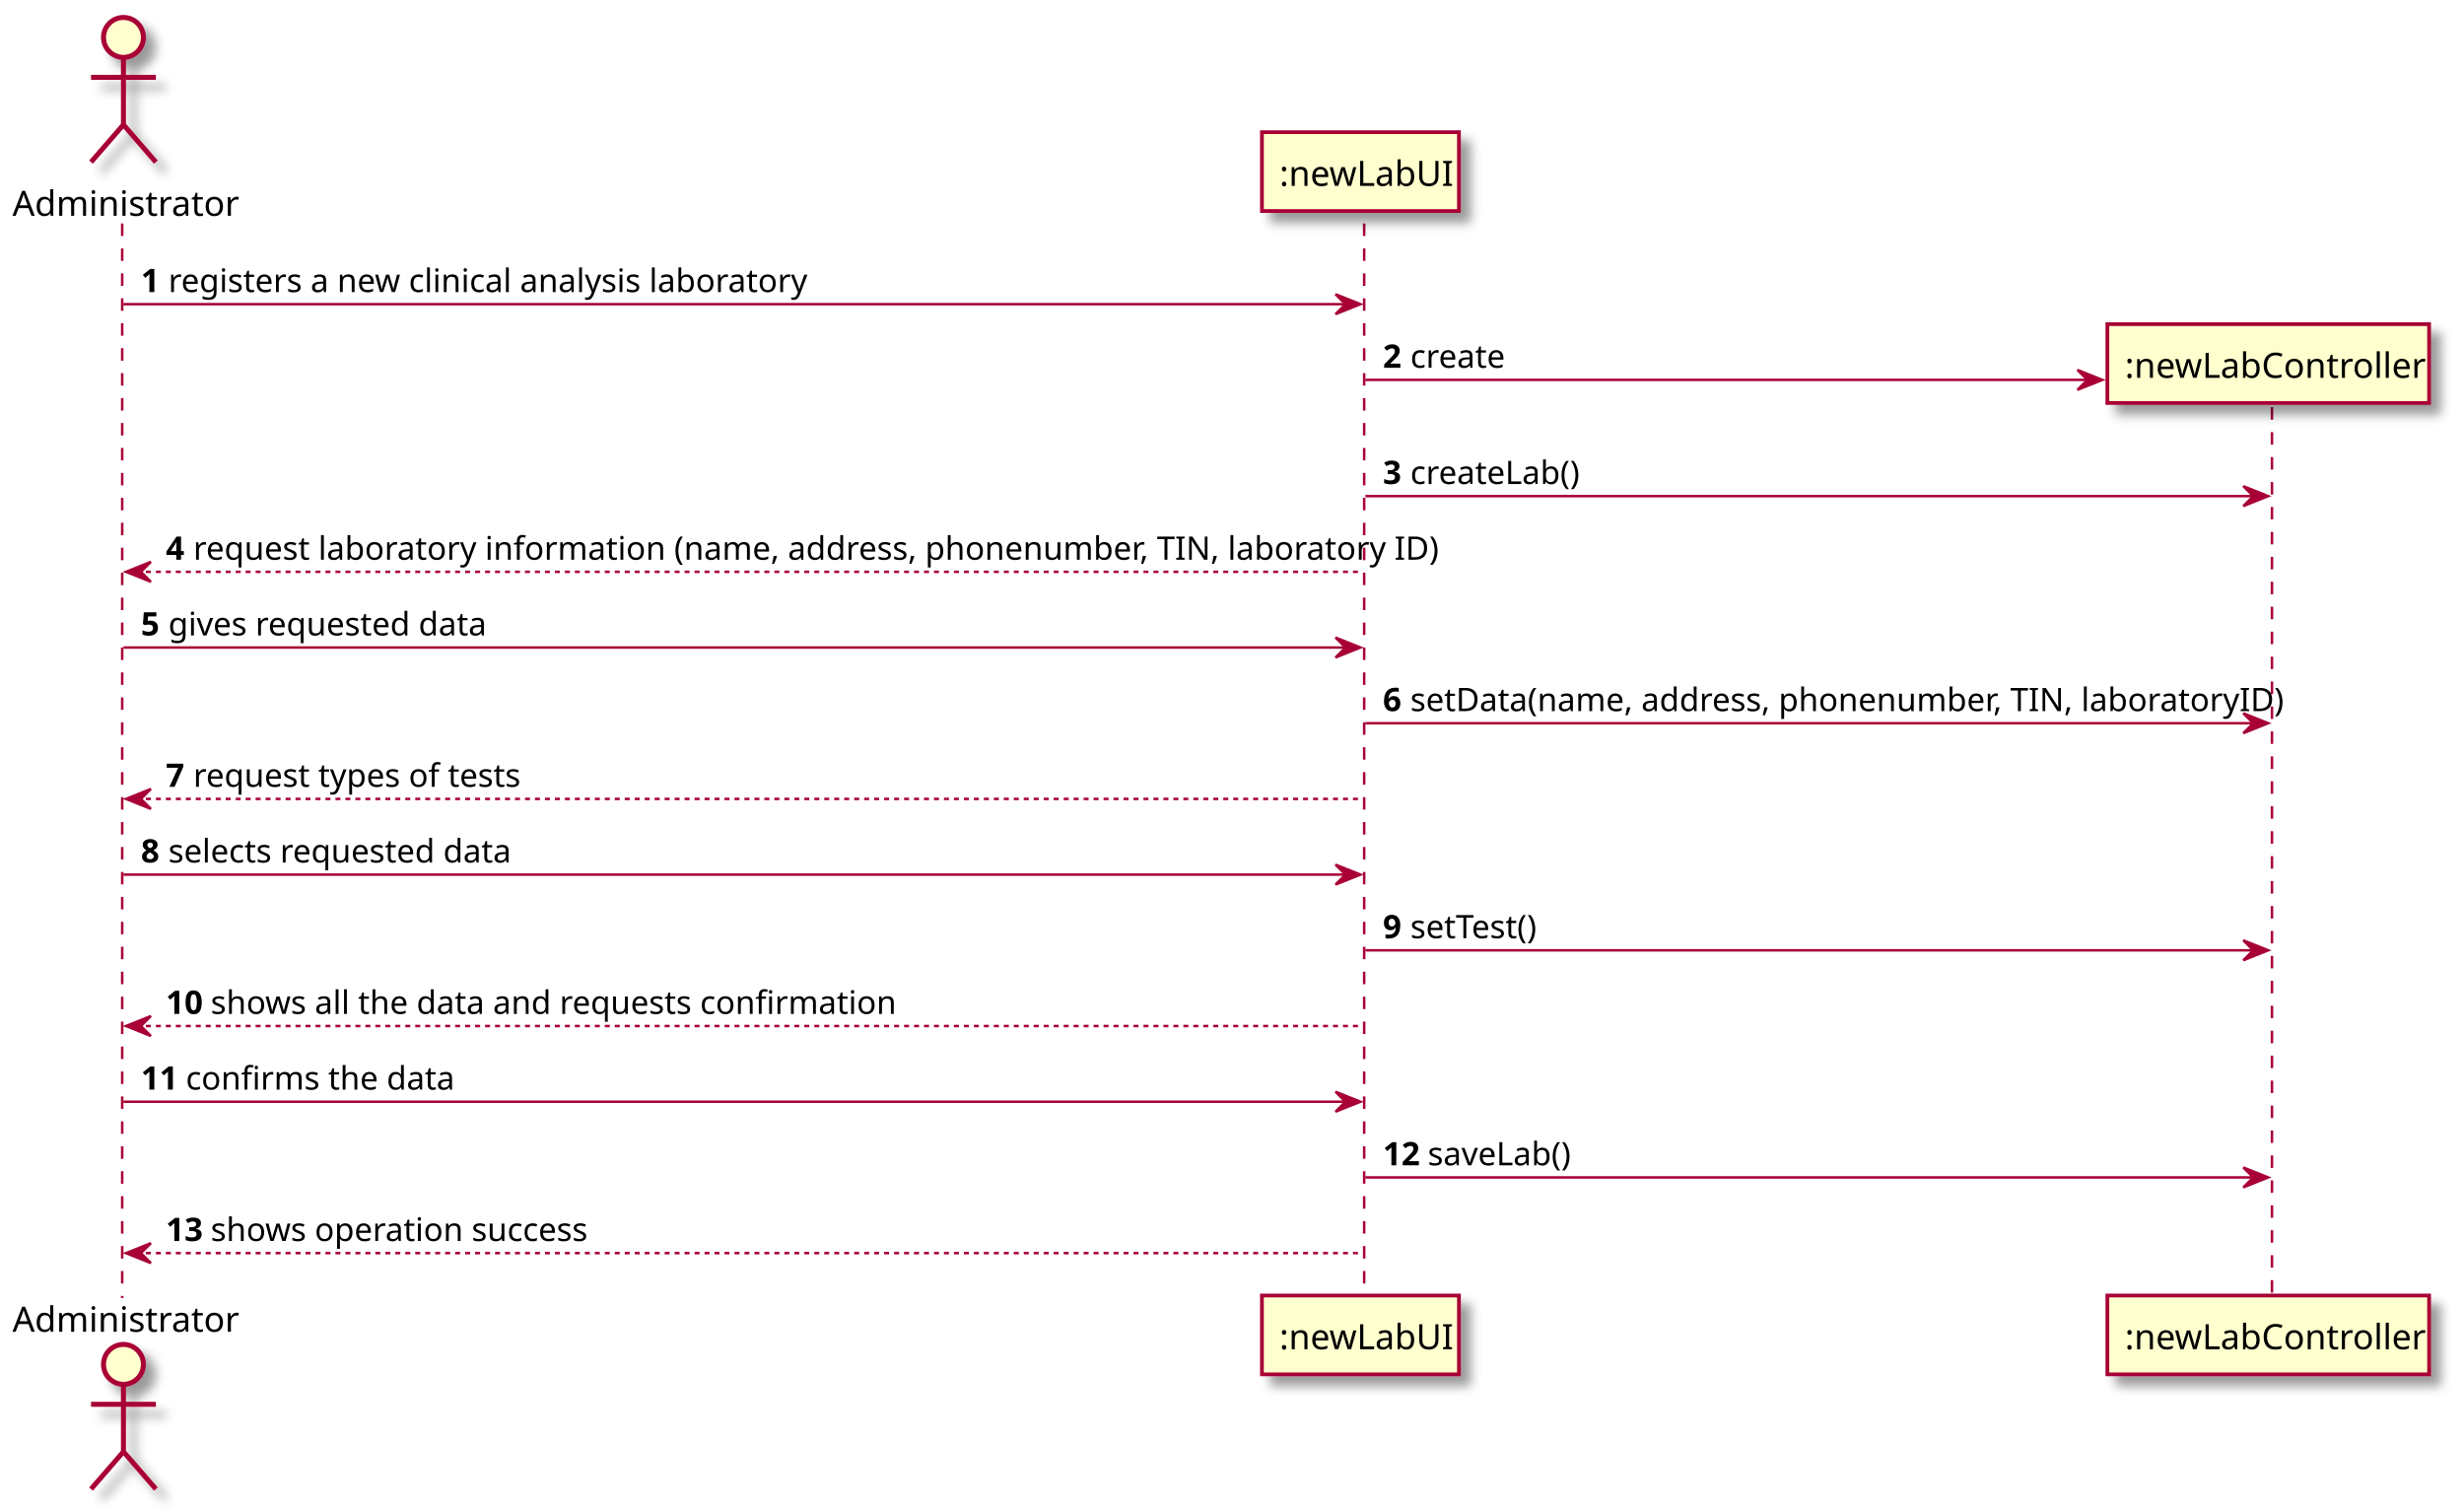
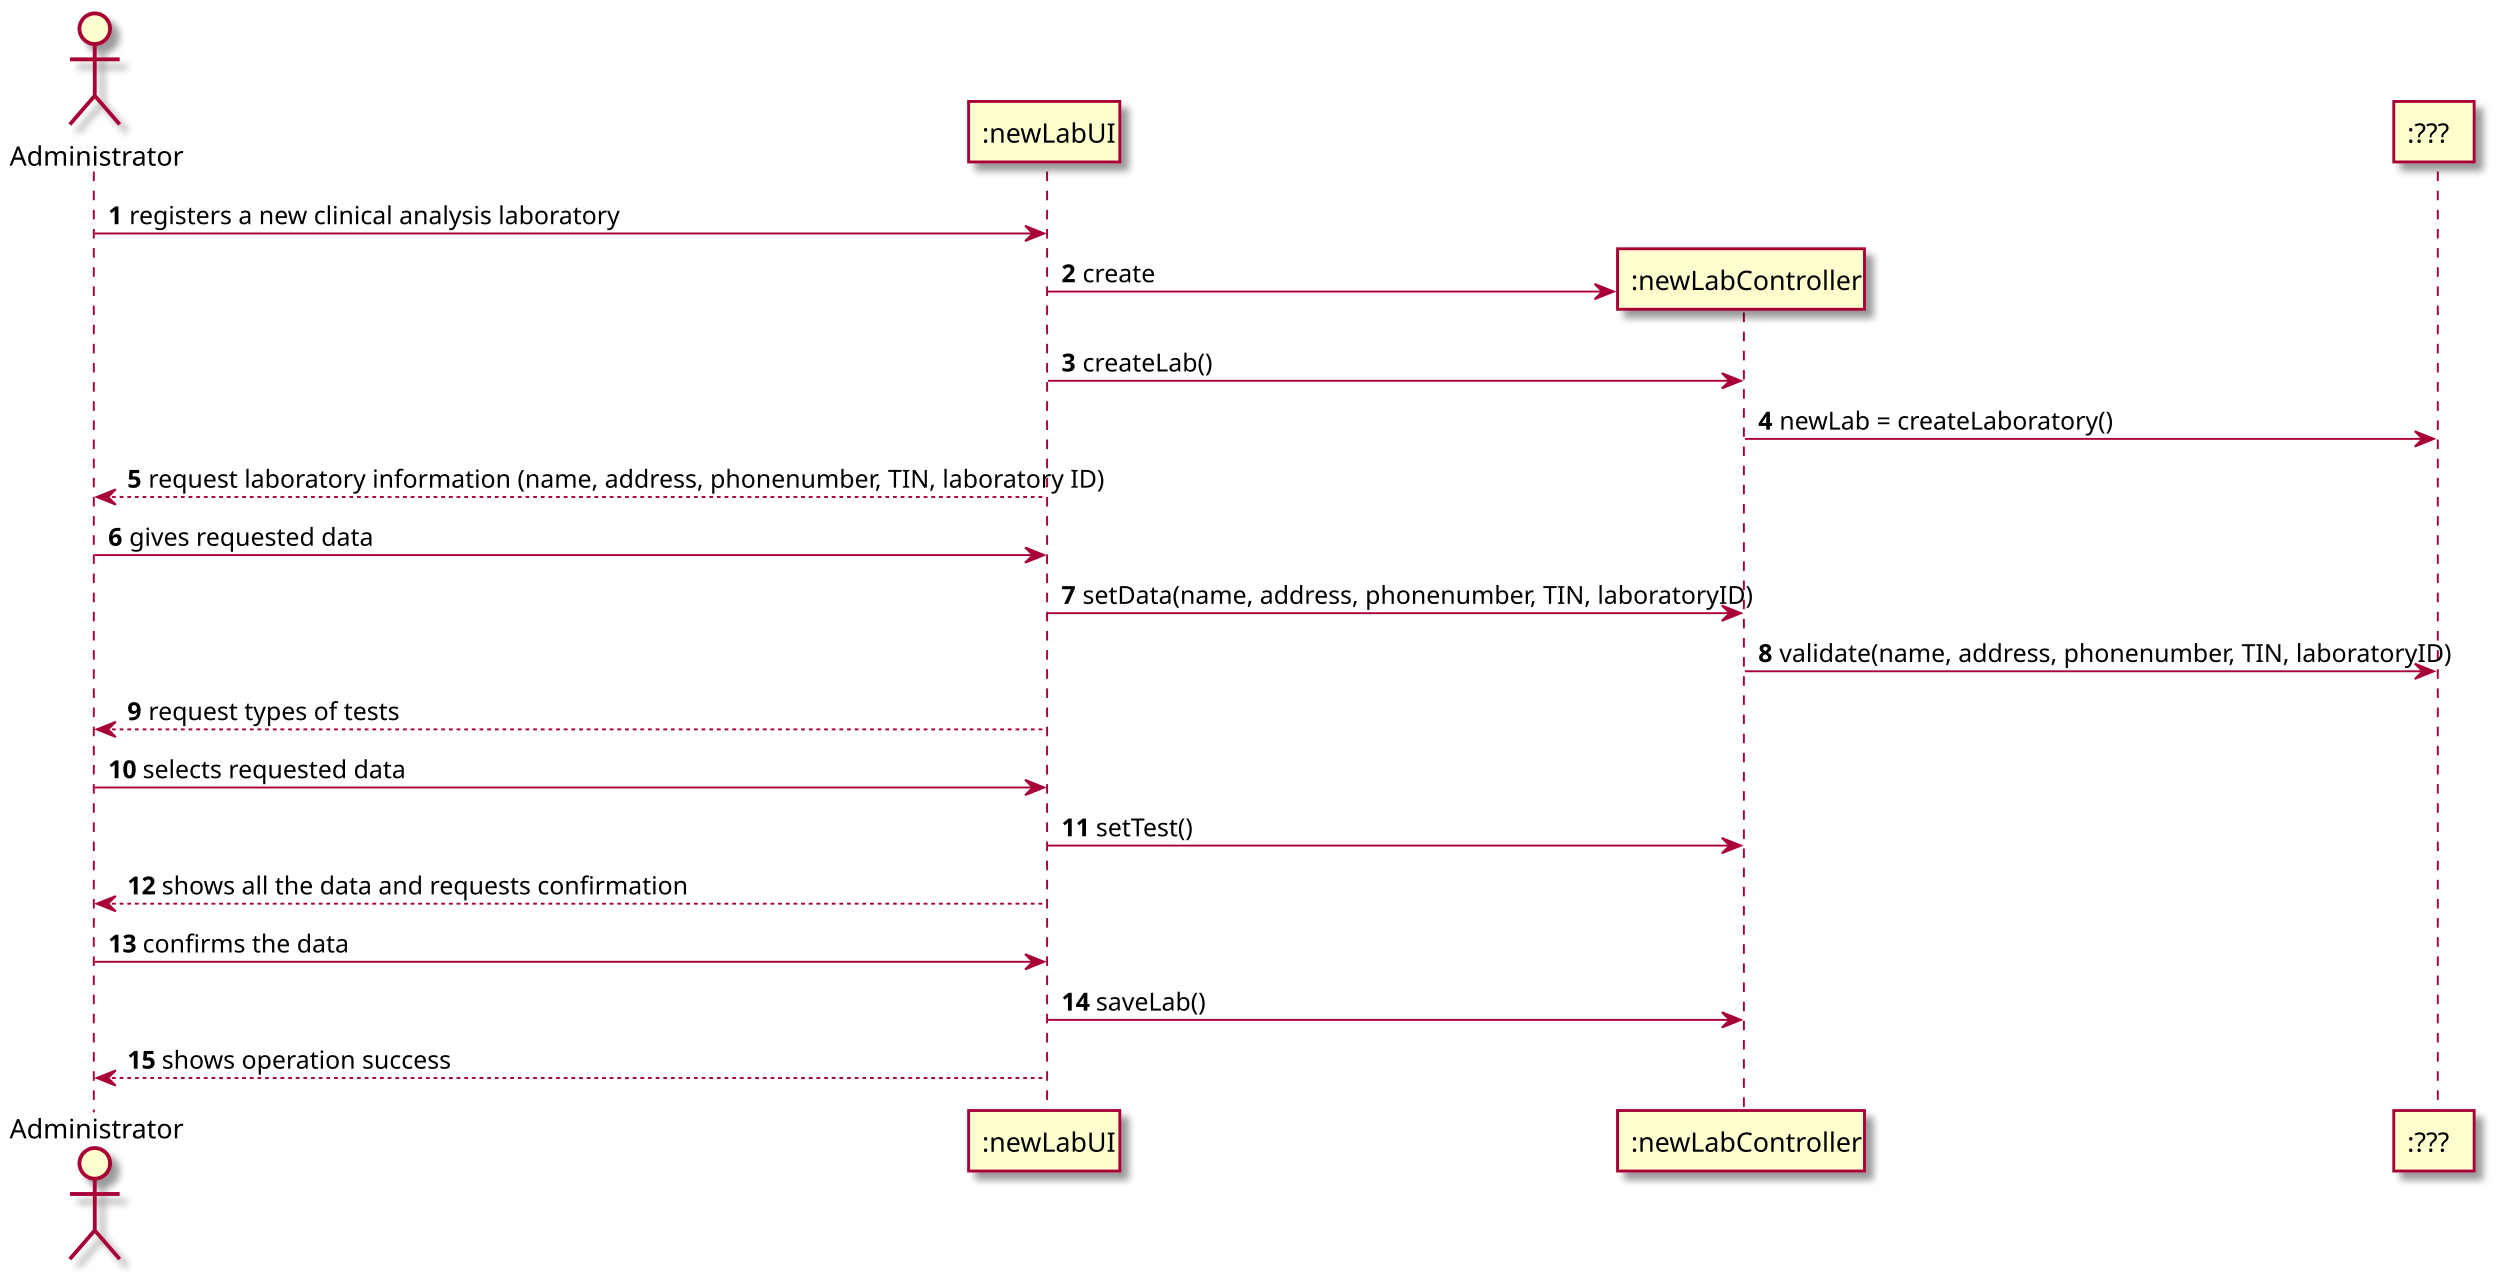
- <svg xmlns="http://www.w3.org/2000/svg" contentScriptType="application/ecmascript" contentStyleType="text/css" height="606px" preserveAspectRatio="none" style="width:988px;height:606px;" version="1.1" viewBox="0 0 988 606" width="988px" zoomAndPan="magnify">
+ <svg xmlns="http://www.w3.org/2000/svg" contentScriptType="application/ecmascript" contentStyleType="text/css" height="666px" preserveAspectRatio="none" style="width:1306px;height:666px;" version="1.1" viewBox="0 0 1306 666" width="1306px" zoomAndPan="magnify">
  <defs>
-     <filter height="300%" id="ffx71b4233xm8" width="300%" x="-1" y="-1">
+     <filter height="300%" id="f1d8ii0ob761yb" width="300%" x="-1" y="-1">
      <feGaussianBlur result="blurOut" stdDeviation="2.0" />
      <feColorMatrix in="blurOut" result="blurOut2" type="matrix" values="0 0 0 0 0 0 0 0 0 0 0 0 0 0 0 0 0 0 .4 0" />
      <feOffset dx="4.0" dy="4.0" in="blurOut2" result="blurOut3" />
      <feBlend in="SourceGraphic" in2="blurOut3" mode="normal" />
    </filter>
  </defs>
  <g>
-     <line style="stroke:#A80036;stroke-width:1.0;stroke-dasharray:5.0,5.0;" x1="49" x2="49" y1="89.609" y2="520.438" />
-     <line style="stroke:#A80036;stroke-width:1.0;stroke-dasharray:5.0,5.0;" x1="547" x2="547" y1="89.609" y2="520.438" />
-     <line style="stroke:#A80036;stroke-width:1.0;stroke-dasharray:5.0,5.0;" x1="911" x2="911" y1="163.266" y2="520.438" />
+     <line style="stroke:#A80036;stroke-width:1.0;stroke-dasharray:5.0,5.0;" x1="49" x2="49" y1="89.609" y2="581.141" />
+     <line style="stroke:#A80036;stroke-width:1.0;stroke-dasharray:5.0,5.0;" x1="547" x2="547" y1="89.609" y2="581.141" />
+     <line style="stroke:#A80036;stroke-width:1.0;stroke-dasharray:5.0,5.0;" x1="911" x2="911" y1="163.266" y2="581.141" />
+     <line style="stroke:#A80036;stroke-width:1.0;stroke-dasharray:5.0,5.0;" x1="1273.5" x2="1273.5" y1="89.609" y2="581.141" />
    <text fill="#000000" font-family="sans-serif" font-size="14" lengthAdjust="spacing" textLength="83" x="5" y="86.533">Administrator</text>
-     <ellipse cx="49.5" cy="15" fill="#FEFECE" filter="url(#ffx71b4233xm8)" rx="8" ry="8" style="stroke:#A80036;stroke-width:2.0;" />
-     <path d="M49.5,23 L49.5,50 M36.5,31 L62.5,31 M49.5,50 L36.5,65 M49.5,50 L62.5,65 " fill="none" filter="url(#ffx71b4233xm8)" style="stroke:#A80036;stroke-width:2.0;" />
-     <text fill="#000000" font-family="sans-serif" font-size="14" lengthAdjust="spacing" textLength="83" x="5" y="533.971">Administrator</text>
-     <ellipse cx="49.5" cy="547.047" fill="#FEFECE" filter="url(#ffx71b4233xm8)" rx="8" ry="8" style="stroke:#A80036;stroke-width:2.0;" />
-     <path d="M49.5,555.047 L49.5,582.047 M36.5,563.047 L62.5,563.047 M49.5,582.047 L36.5,597.047 M49.5,582.047 L62.5,597.047 " fill="none" filter="url(#ffx71b4233xm8)" style="stroke:#A80036;stroke-width:2.0;" />
-     <rect fill="#FEFECE" filter="url(#ffx71b4233xm8)" height="31.609" style="stroke:#A80036;stroke-width:1.5;" width="79" x="506" y="53" />
+     <ellipse cx="49.5" cy="15" fill="#FEFECE" filter="url(#f1d8ii0ob761yb)" rx="8" ry="8" style="stroke:#A80036;stroke-width:2.0;" />
+     <path d="M49.5,23 L49.5,50 M36.5,31 L62.5,31 M49.5,50 L36.5,65 M49.5,50 L62.5,65 " fill="none" filter="url(#f1d8ii0ob761yb)" style="stroke:#A80036;stroke-width:2.0;" />
+     <text fill="#000000" font-family="sans-serif" font-size="14" lengthAdjust="spacing" textLength="83" x="5" y="594.674">Administrator</text>
+     <ellipse cx="49.5" cy="607.75" fill="#FEFECE" filter="url(#f1d8ii0ob761yb)" rx="8" ry="8" style="stroke:#A80036;stroke-width:2.0;" />
+     <path d="M49.5,615.75 L49.5,642.75 M36.5,623.75 L62.5,623.75 M49.5,642.75 L36.5,657.75 M49.5,642.75 L62.5,657.75 " fill="none" filter="url(#f1d8ii0ob761yb)" style="stroke:#A80036;stroke-width:2.0;" />
+     <rect fill="#FEFECE" filter="url(#f1d8ii0ob761yb)" height="31.609" style="stroke:#A80036;stroke-width:1.5;" width="79" x="506" y="53" />
    <text fill="#000000" font-family="sans-serif" font-size="14" lengthAdjust="spacing" textLength="65" x="513" y="74.533">:newLabUI</text>
-     <rect fill="#FEFECE" filter="url(#ffx71b4233xm8)" height="31.609" style="stroke:#A80036;stroke-width:1.5;" width="79" x="506" y="519.438" />
-     <text fill="#000000" font-family="sans-serif" font-size="14" lengthAdjust="spacing" textLength="65" x="513" y="540.971">:newLabUI</text>
-     <rect fill="#FEFECE" filter="url(#ffx71b4233xm8)" height="31.609" style="stroke:#A80036;stroke-width:1.5;" width="129" x="845" y="519.438" />
-     <text fill="#000000" font-family="sans-serif" font-size="14" lengthAdjust="spacing" textLength="115" x="852" y="540.971">:newLabController</text>
+     <rect fill="#FEFECE" filter="url(#f1d8ii0ob761yb)" height="31.609" style="stroke:#A80036;stroke-width:1.5;" width="79" x="506" y="580.141" />
+     <text fill="#000000" font-family="sans-serif" font-size="14" lengthAdjust="spacing" textLength="65" x="513" y="601.674">:newLabUI</text>
+     <rect fill="#FEFECE" filter="url(#f1d8ii0ob761yb)" height="31.609" style="stroke:#A80036;stroke-width:1.5;" width="129" x="845" y="580.141" />
+     <text fill="#000000" font-family="sans-serif" font-size="14" lengthAdjust="spacing" textLength="115" x="852" y="601.674">:newLabController</text>
+     <rect fill="#FEFECE" filter="url(#f1d8ii0ob761yb)" height="31.609" style="stroke:#A80036;stroke-width:1.5;" width="42" x="1250.5" y="53" />
+     <text fill="#000000" font-family="sans-serif" font-size="14" lengthAdjust="spacing" textLength="28" x="1257.5" y="74.533">:???</text>
+     <rect fill="#FEFECE" filter="url(#f1d8ii0ob761yb)" height="31.609" style="stroke:#A80036;stroke-width:1.5;" width="42" x="1250.5" y="580.141" />
+     <text fill="#000000" font-family="sans-serif" font-size="14" lengthAdjust="spacing" textLength="28" x="1257.5" y="601.674">:???</text>
    <polygon fill="#A80036" points="535.5,117.961,545.5,121.961,535.5,125.961,539.5,121.961" style="stroke:#A80036;stroke-width:1.0;" />
    <line style="stroke:#A80036;stroke-width:1.0;" x1="49.5" x2="541.5" y1="121.961" y2="121.961" />
    <text fill="#000000" font-family="sans-serif" font-size="13" font-weight="bold" lengthAdjust="spacing" textLength="7" x="56.5" y="117.105">1</text>
    <text fill="#000000" font-family="sans-serif" font-size="13" lengthAdjust="spacing" textLength="245" x="67.5" y="117.105">registers a new clinical analysis laboratory</text>
    <polygon fill="#A80036" points="833,148.312,843,152.312,833,156.312,837,152.312" style="stroke:#A80036;stroke-width:1.0;" />
    <line style="stroke:#A80036;stroke-width:1.0;" x1="547.5" x2="839" y1="152.312" y2="152.312" />
    <text fill="#000000" font-family="sans-serif" font-size="13" font-weight="bold" lengthAdjust="spacing" textLength="7" x="554.5" y="147.456">2</text>
    <text fill="#000000" font-family="sans-serif" font-size="13" lengthAdjust="spacing" textLength="36" x="565.5" y="147.456">create</text>
-     <rect fill="#FEFECE" filter="url(#ffx71b4233xm8)" height="31.609" style="stroke:#A80036;stroke-width:1.5;" width="129" x="845" y="129.961" />
+     <rect fill="#FEFECE" filter="url(#f1d8ii0ob761yb)" height="31.609" style="stroke:#A80036;stroke-width:1.5;" width="129" x="845" y="129.961" />
    <text fill="#000000" font-family="sans-serif" font-size="14" lengthAdjust="spacing" textLength="115" x="852" y="151.494">:newLabController</text>
    <polygon fill="#A80036" points="899.5,194.922,909.5,198.922,899.5,202.922,903.5,198.922" style="stroke:#A80036;stroke-width:1.0;" />
    <line style="stroke:#A80036;stroke-width:1.0;" x1="547.5" x2="905.5" y1="198.922" y2="198.922" />
    <text fill="#000000" font-family="sans-serif" font-size="13" font-weight="bold" lengthAdjust="spacing" textLength="7" x="554.5" y="194.065">3</text>
    <text fill="#000000" font-family="sans-serif" font-size="13" lengthAdjust="spacing" textLength="65" x="565.5" y="194.065">createLab()</text>
-     <polygon fill="#A80036" points="60.5,225.273,50.5,229.273,60.5,233.273,56.5,229.273" style="stroke:#A80036;stroke-width:1.0;" />
-     <line style="stroke:#A80036;stroke-width:1.0;stroke-dasharray:2.0,2.0;" x1="54.5" x2="546.5" y1="229.273" y2="229.273" />
-     <text fill="#000000" font-family="sans-serif" font-size="13" font-weight="bold" lengthAdjust="spacing" textLength="7" x="66.5" y="224.417">4</text>
-     <text fill="#000000" font-family="sans-serif" font-size="13" lengthAdjust="spacing" textLength="463" x="77.5" y="224.417">request laboratory information (name, address, phonenumber, TIN, laboratory ID)</text>
-     <polygon fill="#A80036" points="535.5,255.625,545.5,259.625,535.5,263.625,539.5,259.625" style="stroke:#A80036;stroke-width:1.0;" />
-     <line style="stroke:#A80036;stroke-width:1.0;" x1="49.5" x2="541.5" y1="259.625" y2="259.625" />
-     <text fill="#000000" font-family="sans-serif" font-size="13" font-weight="bold" lengthAdjust="spacing" textLength="7" x="56.5" y="254.769">5</text>
-     <text fill="#000000" font-family="sans-serif" font-size="13" lengthAdjust="spacing" textLength="119" x="67.5" y="254.769">gives requested data</text>
-     <polygon fill="#A80036" points="899.5,285.977,909.5,289.977,899.5,293.977,903.5,289.977" style="stroke:#A80036;stroke-width:1.0;" />
-     <line style="stroke:#A80036;stroke-width:1.0;" x1="547.5" x2="905.5" y1="289.977" y2="289.977" />
-     <text fill="#000000" font-family="sans-serif" font-size="13" font-weight="bold" lengthAdjust="spacing" textLength="7" x="554.5" y="285.12">6</text>
-     <text fill="#000000" font-family="sans-serif" font-size="13" lengthAdjust="spacing" textLength="329" x="565.5" y="285.12">setData(name, address, phonenumber, TIN, laboratoryID)</text>
-     <polygon fill="#A80036" points="60.5,316.328,50.5,320.328,60.5,324.328,56.5,320.328" style="stroke:#A80036;stroke-width:1.0;" />
-     <line style="stroke:#A80036;stroke-width:1.0;stroke-dasharray:2.0,2.0;" x1="54.5" x2="546.5" y1="320.328" y2="320.328" />
-     <text fill="#000000" font-family="sans-serif" font-size="13" font-weight="bold" lengthAdjust="spacing" textLength="7" x="66.5" y="315.472">7</text>
-     <text fill="#000000" font-family="sans-serif" font-size="13" lengthAdjust="spacing" textLength="126" x="77.5" y="315.472">request types of tests</text>
-     <polygon fill="#A80036" points="535.5,346.68,545.5,350.68,535.5,354.68,539.5,350.68" style="stroke:#A80036;stroke-width:1.0;" />
-     <line style="stroke:#A80036;stroke-width:1.0;" x1="49.5" x2="541.5" y1="350.68" y2="350.68" />
-     <text fill="#000000" font-family="sans-serif" font-size="13" font-weight="bold" lengthAdjust="spacing" textLength="7" x="56.5" y="345.823">8</text>
-     <text fill="#000000" font-family="sans-serif" font-size="13" lengthAdjust="spacing" textLength="132" x="67.5" y="345.823">selects requested data</text>
-     <polygon fill="#A80036" points="899.5,377.031,909.5,381.031,899.5,385.031,903.5,381.031" style="stroke:#A80036;stroke-width:1.0;" />
-     <line style="stroke:#A80036;stroke-width:1.0;" x1="547.5" x2="905.5" y1="381.031" y2="381.031" />
-     <text fill="#000000" font-family="sans-serif" font-size="13" font-weight="bold" lengthAdjust="spacing" textLength="7" x="554.5" y="376.175">9</text>
-     <text fill="#000000" font-family="sans-serif" font-size="13" lengthAdjust="spacing" textLength="51" x="565.5" y="376.175">setTest()</text>
-     <polygon fill="#A80036" points="60.5,407.383,50.5,411.383,60.5,415.383,56.5,411.383" style="stroke:#A80036;stroke-width:1.0;" />
-     <line style="stroke:#A80036;stroke-width:1.0;stroke-dasharray:2.0,2.0;" x1="54.5" x2="546.5" y1="411.383" y2="411.383" />
-     <text fill="#000000" font-family="sans-serif" font-size="13" font-weight="bold" lengthAdjust="spacing" textLength="14" x="66.5" y="406.526">10</text>
-     <text fill="#000000" font-family="sans-serif" font-size="13" lengthAdjust="spacing" textLength="258" x="84.5" y="406.526">shows all the data and requests confirmation</text>
-     <polygon fill="#A80036" points="535.5,437.734,545.5,441.734,535.5,445.734,539.5,441.734" style="stroke:#A80036;stroke-width:1.0;" />
-     <line style="stroke:#A80036;stroke-width:1.0;" x1="49.5" x2="541.5" y1="441.734" y2="441.734" />
-     <text fill="#000000" font-family="sans-serif" font-size="13" font-weight="bold" lengthAdjust="spacing" textLength="14" x="56.5" y="436.878">11</text>
-     <text fill="#000000" font-family="sans-serif" font-size="13" lengthAdjust="spacing" textLength="100" x="74.5" y="436.878">confirms the data</text>
-     <polygon fill="#A80036" points="899.5,468.086,909.5,472.086,899.5,476.086,903.5,472.086" style="stroke:#A80036;stroke-width:1.0;" />
-     <line style="stroke:#A80036;stroke-width:1.0;" x1="547.5" x2="905.5" y1="472.086" y2="472.086" />
-     <text fill="#000000" font-family="sans-serif" font-size="13" font-weight="bold" lengthAdjust="spacing" textLength="14" x="554.5" y="467.229">12</text>
-     <text fill="#000000" font-family="sans-serif" font-size="13" lengthAdjust="spacing" textLength="55" x="572.5" y="467.229">saveLab()</text>
-     <polygon fill="#A80036" points="60.5,498.438,50.5,502.438,60.5,506.438,56.5,502.438" style="stroke:#A80036;stroke-width:1.0;" />
-     <line style="stroke:#A80036;stroke-width:1.0;stroke-dasharray:2.0,2.0;" x1="54.5" x2="546.5" y1="502.438" y2="502.438" />
-     <text fill="#000000" font-family="sans-serif" font-size="13" font-weight="bold" lengthAdjust="spacing" textLength="14" x="66.5" y="497.581">13</text>
-     <text fill="#000000" font-family="sans-serif" font-size="13" lengthAdjust="spacing" textLength="147" x="84.5" y="497.581">shows operation success</text>
+     <polygon fill="#A80036" points="1261.5,225.273,1271.5,229.273,1261.5,233.273,1265.5,229.273" style="stroke:#A80036;stroke-width:1.0;" />
+     <line style="stroke:#A80036;stroke-width:1.0;" x1="911.5" x2="1267.5" y1="229.273" y2="229.273" />
+     <text fill="#000000" font-family="sans-serif" font-size="13" font-weight="bold" lengthAdjust="spacing" textLength="7" x="918.5" y="224.417">4</text>
+     <text fill="#000000" font-family="sans-serif" font-size="13" lengthAdjust="spacing" textLength="165" x="929.5" y="224.417">newLab = createLaboratory()</text>
+     <polygon fill="#A80036" points="60.5,255.625,50.5,259.625,60.5,263.625,56.5,259.625" style="stroke:#A80036;stroke-width:1.0;" />
+     <line style="stroke:#A80036;stroke-width:1.0;stroke-dasharray:2.0,2.0;" x1="54.5" x2="546.5" y1="259.625" y2="259.625" />
+     <text fill="#000000" font-family="sans-serif" font-size="13" font-weight="bold" lengthAdjust="spacing" textLength="7" x="66.5" y="254.769">5</text>
+     <text fill="#000000" font-family="sans-serif" font-size="13" lengthAdjust="spacing" textLength="463" x="77.5" y="254.769">request laboratory information (name, address, phonenumber, TIN, laboratory ID)</text>
+     <polygon fill="#A80036" points="535.5,285.977,545.5,289.977,535.5,293.977,539.5,289.977" style="stroke:#A80036;stroke-width:1.0;" />
+     <line style="stroke:#A80036;stroke-width:1.0;" x1="49.5" x2="541.5" y1="289.977" y2="289.977" />
+     <text fill="#000000" font-family="sans-serif" font-size="13" font-weight="bold" lengthAdjust="spacing" textLength="7" x="56.5" y="285.12">6</text>
+     <text fill="#000000" font-family="sans-serif" font-size="13" lengthAdjust="spacing" textLength="119" x="67.5" y="285.12">gives requested data</text>
+     <polygon fill="#A80036" points="899.5,316.328,909.5,320.328,899.5,324.328,903.5,320.328" style="stroke:#A80036;stroke-width:1.0;" />
+     <line style="stroke:#A80036;stroke-width:1.0;" x1="547.5" x2="905.5" y1="320.328" y2="320.328" />
+     <text fill="#000000" font-family="sans-serif" font-size="13" font-weight="bold" lengthAdjust="spacing" textLength="7" x="554.5" y="315.472">7</text>
+     <text fill="#000000" font-family="sans-serif" font-size="13" lengthAdjust="spacing" textLength="329" x="565.5" y="315.472">setData(name, address, phonenumber, TIN, laboratoryID)</text>
+     <polygon fill="#A80036" points="1261.5,346.68,1271.5,350.68,1261.5,354.68,1265.5,350.68" style="stroke:#A80036;stroke-width:1.0;" />
+     <line style="stroke:#A80036;stroke-width:1.0;" x1="911.5" x2="1267.5" y1="350.68" y2="350.68" />
+     <text fill="#000000" font-family="sans-serif" font-size="13" font-weight="bold" lengthAdjust="spacing" textLength="7" x="918.5" y="345.823">8</text>
+     <text fill="#000000" font-family="sans-serif" font-size="13" lengthAdjust="spacing" textLength="327" x="929.5" y="345.823">validate(name, address, phonenumber, TIN, laboratoryID)</text>
+     <polygon fill="#A80036" points="60.5,377.031,50.5,381.031,60.5,385.031,56.5,381.031" style="stroke:#A80036;stroke-width:1.0;" />
+     <line style="stroke:#A80036;stroke-width:1.0;stroke-dasharray:2.0,2.0;" x1="54.5" x2="546.5" y1="381.031" y2="381.031" />
+     <text fill="#000000" font-family="sans-serif" font-size="13" font-weight="bold" lengthAdjust="spacing" textLength="7" x="66.5" y="376.175">9</text>
+     <text fill="#000000" font-family="sans-serif" font-size="13" lengthAdjust="spacing" textLength="126" x="77.5" y="376.175">request types of tests</text>
+     <polygon fill="#A80036" points="535.5,407.383,545.5,411.383,535.5,415.383,539.5,411.383" style="stroke:#A80036;stroke-width:1.0;" />
+     <line style="stroke:#A80036;stroke-width:1.0;" x1="49.5" x2="541.5" y1="411.383" y2="411.383" />
+     <text fill="#000000" font-family="sans-serif" font-size="13" font-weight="bold" lengthAdjust="spacing" textLength="14" x="56.5" y="406.526">10</text>
+     <text fill="#000000" font-family="sans-serif" font-size="13" lengthAdjust="spacing" textLength="132" x="74.5" y="406.526">selects requested data</text>
+     <polygon fill="#A80036" points="899.5,437.734,909.5,441.734,899.5,445.734,903.5,441.734" style="stroke:#A80036;stroke-width:1.0;" />
+     <line style="stroke:#A80036;stroke-width:1.0;" x1="547.5" x2="905.5" y1="441.734" y2="441.734" />
+     <text fill="#000000" font-family="sans-serif" font-size="13" font-weight="bold" lengthAdjust="spacing" textLength="14" x="554.5" y="436.878">11</text>
+     <text fill="#000000" font-family="sans-serif" font-size="13" lengthAdjust="spacing" textLength="51" x="572.5" y="436.878">setTest()</text>
+     <polygon fill="#A80036" points="60.5,468.086,50.5,472.086,60.5,476.086,56.5,472.086" style="stroke:#A80036;stroke-width:1.0;" />
+     <line style="stroke:#A80036;stroke-width:1.0;stroke-dasharray:2.0,2.0;" x1="54.5" x2="546.5" y1="472.086" y2="472.086" />
+     <text fill="#000000" font-family="sans-serif" font-size="13" font-weight="bold" lengthAdjust="spacing" textLength="14" x="66.5" y="467.229">12</text>
+     <text fill="#000000" font-family="sans-serif" font-size="13" lengthAdjust="spacing" textLength="258" x="84.5" y="467.229">shows all the data and requests confirmation</text>
+     <polygon fill="#A80036" points="535.5,498.438,545.5,502.438,535.5,506.438,539.5,502.438" style="stroke:#A80036;stroke-width:1.0;" />
+     <line style="stroke:#A80036;stroke-width:1.0;" x1="49.5" x2="541.5" y1="502.438" y2="502.438" />
+     <text fill="#000000" font-family="sans-serif" font-size="13" font-weight="bold" lengthAdjust="spacing" textLength="14" x="56.5" y="497.581">13</text>
+     <text fill="#000000" font-family="sans-serif" font-size="13" lengthAdjust="spacing" textLength="100" x="74.5" y="497.581">confirms the data</text>
+     <polygon fill="#A80036" points="899.5,528.789,909.5,532.789,899.5,536.789,903.5,532.789" style="stroke:#A80036;stroke-width:1.0;" />
+     <line style="stroke:#A80036;stroke-width:1.0;" x1="547.5" x2="905.5" y1="532.789" y2="532.789" />
+     <text fill="#000000" font-family="sans-serif" font-size="13" font-weight="bold" lengthAdjust="spacing" textLength="14" x="554.5" y="527.933">14</text>
+     <text fill="#000000" font-family="sans-serif" font-size="13" lengthAdjust="spacing" textLength="55" x="572.5" y="527.933">saveLab()</text>
+     <polygon fill="#A80036" points="60.5,559.141,50.5,563.141,60.5,567.141,56.5,563.141" style="stroke:#A80036;stroke-width:1.0;" />
+     <line style="stroke:#A80036;stroke-width:1.0;stroke-dasharray:2.0,2.0;" x1="54.5" x2="546.5" y1="563.141" y2="563.141" />
+     <text fill="#000000" font-family="sans-serif" font-size="13" font-weight="bold" lengthAdjust="spacing" textLength="14" x="66.5" y="558.284">15</text>
+     <text fill="#000000" font-family="sans-serif" font-size="13" lengthAdjust="spacing" textLength="147" x="84.5" y="558.284">shows operation success</text>
  </g>
</svg>
